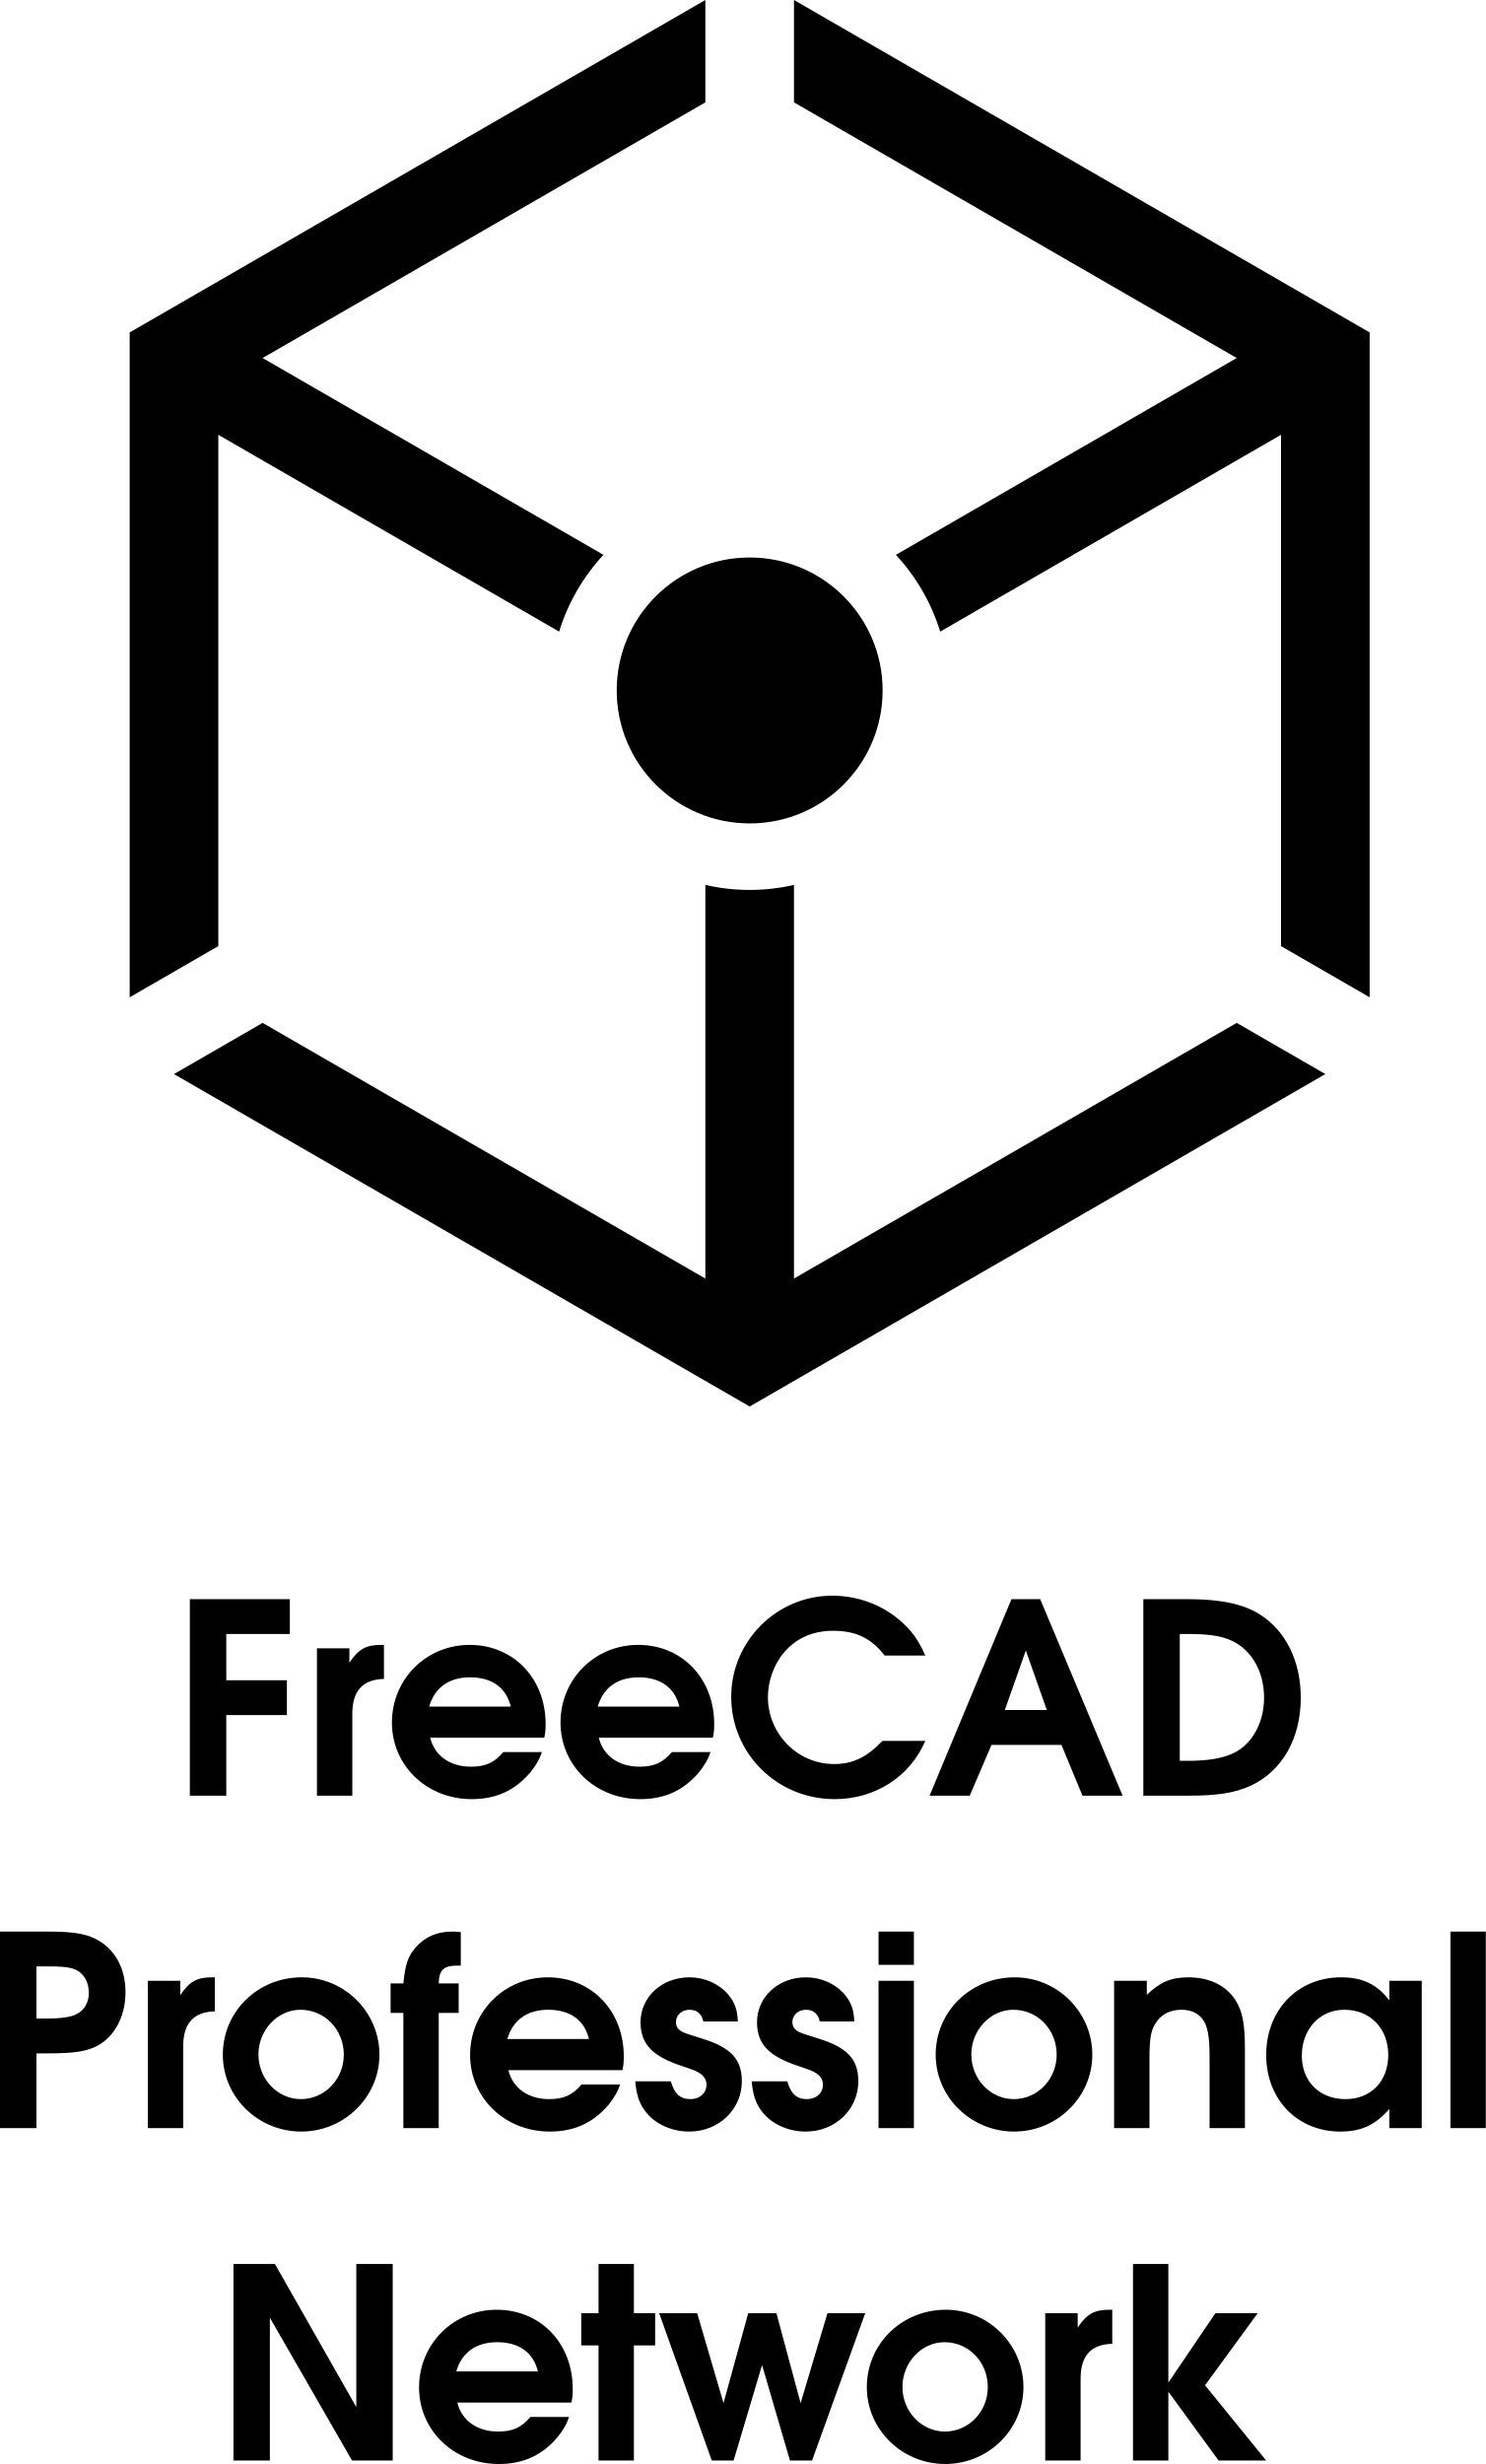
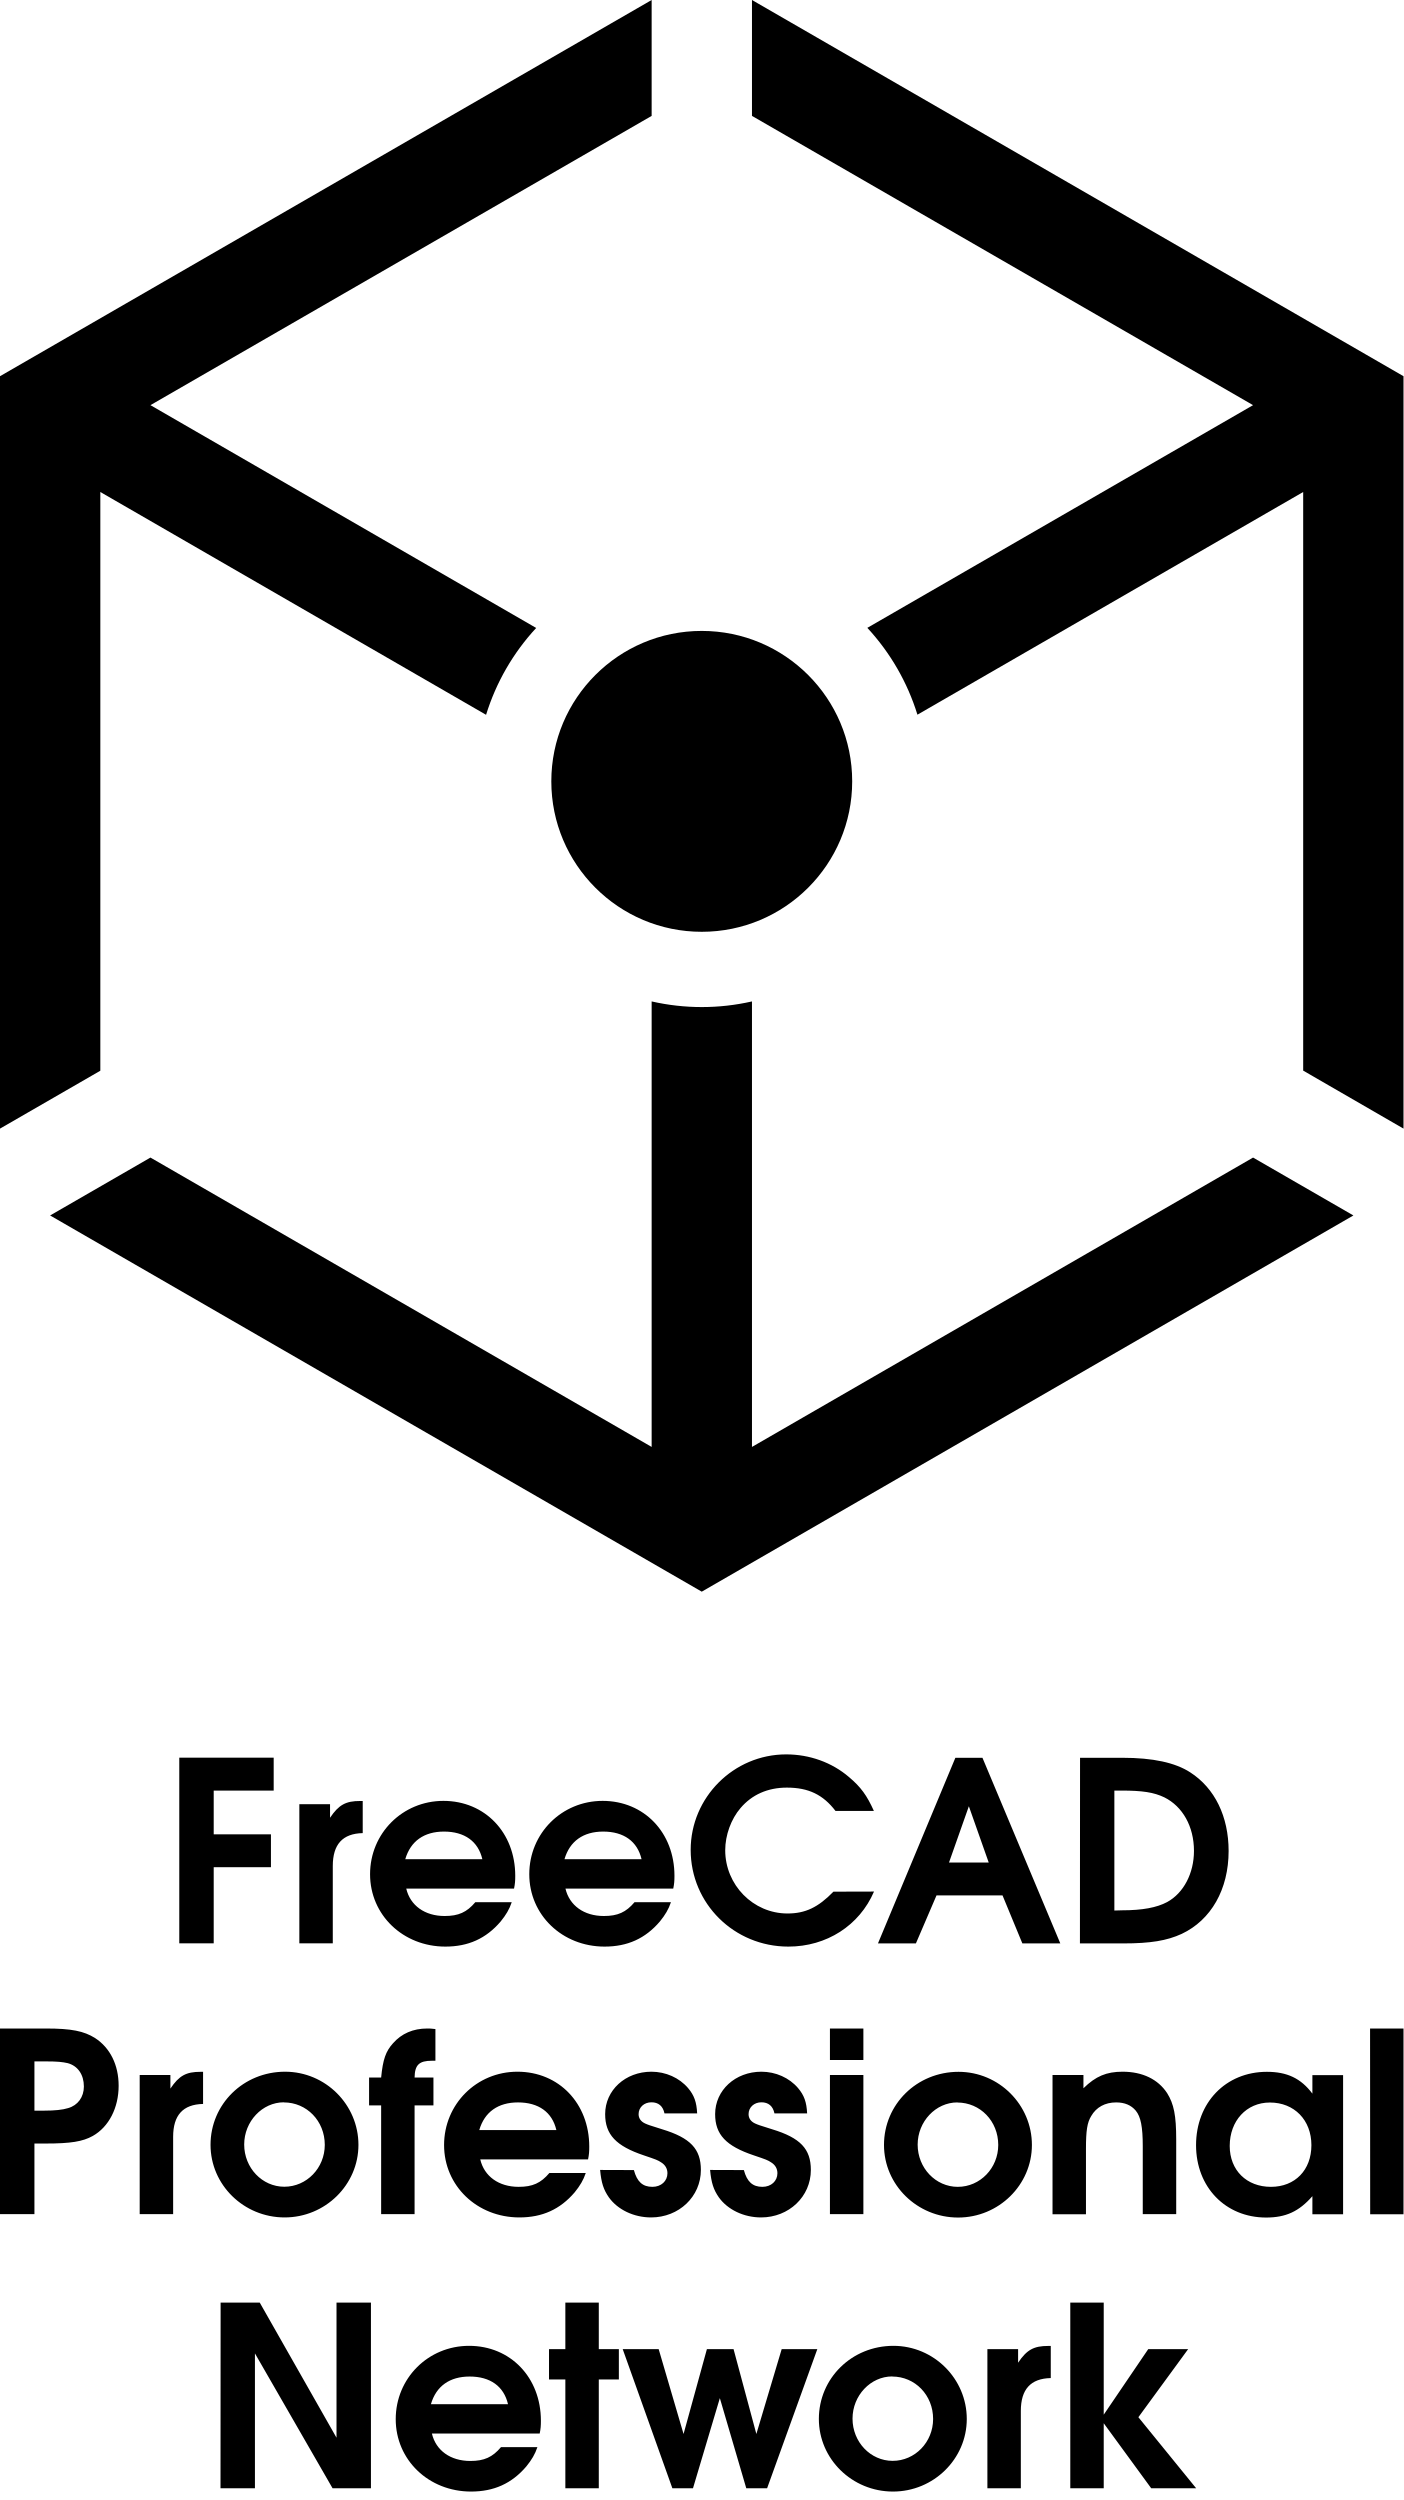
- <svg xmlns="http://www.w3.org/2000/svg" width="670.56" height="1111.8" viewBox="0 0 670.56 1111.8" version="1.1" fill="#000000" id="svg6">
-   <defs id="defs6" />
-   <circle cx="338.327" cy="311.547" r="60" id="circle1" />
-   <path d="m 318.327,0 -259.807,150 -1.5e-4,0.002 v 299.998 l 40,-23.094 1e-5,-230.717 153.812,88.803 a 90,90 0 0 1 20,-34.64 L 118.518,161.547 318.327,46.188 Z" id="path1" />
-   <path d="m 618.134,450 -4.8e-4,-299.999 -0.002,-0.001 L 358.326,6.0257621e-4 358.326,46.188 558.132,161.547 404.321,250.351 a 90,90 0 0 1 19.999,34.641 l 153.815,-88.805 -1.5e-4,230.719 z" id="path2" />
-   <path d="m 78.519,484.641 259.807,149.999 0.002,-8.7e-4 259.806,-149.999 -40,-23.094 -199.807,115.358 -8.2e-4,-177.607 a 90,90 0 0 1 -39.999,-2.9e-4 l -2e-4,177.61 -199.809,-115.36 z" id="path3" />
-   <g transform="translate(-180.8777,42.81995)" aria-label="FreeCAD&#10;Professional&#10;Network" id="g6">
-     <path d="m 266.558,767.42 h 16.44 v -36.36 h 27.36 v -15.72 h -27.36 v -20.88 h 28.68 v -15.72 h -45.12 z m 57.36,0 h 15.96 v -36.96 c 0,-10.32 4.68,-15.48 14.28,-15.72 v -15.36 h -1.2 c -6.84,0 -10.2,1.8 -14.4,8.04 v -6.48 h -14.64 z m 102.6,-26.16 c 0.48,-2.28 0.6,-3.72 0.6,-6.12 0,-20.64 -14.52,-35.76 -34.32,-35.76 -19.56,0 -35.04,15.48 -35.04,35.04 0,19.44 15.72,34.56 36,34.56 10.92,0 19.44,-3.84 26.4,-12 2.52,-3.12 4.2,-5.88 5.28,-9.24 h -17.4 c -4.08,4.8 -8.04,6.6 -14.64,6.6 -9.48,0 -16.44,-5.04 -18.36,-13.08 z m -51.96,-14.04 c 2.52,-8.64 9,-13.2 18.48,-13.2 9.84,0 16.32,4.68 18.36,13.2 z m 128.04,14.04 c 0.48,-2.28 0.6,-3.72 0.6,-6.12 0,-20.64 -14.52,-35.76 -34.32,-35.76 -19.56,0 -35.04,15.48 -35.04,35.04 0,19.44 15.72,34.56 36,34.56 10.92,0 19.44,-3.84 26.4,-12 2.52,-3.12 4.2,-5.88 5.28,-9.24 h -17.4 c -4.08,4.8 -8.04,6.6 -14.64,6.6 -9.48,0 -16.44,-5.04 -18.36,-13.08 z m -51.96,-14.04 c 2.52,-8.64 9,-13.2 18.48,-13.2 9.84,0 16.32,4.68 18.36,13.2 z m 128.52,15.48 c -7.32,7.56 -13.44,10.44 -21.96,10.44 -16.44,0 -29.76,-13.68 -29.76,-30.24 0,-7.2 2.76,-14.88 7.32,-20.16 5.4,-6.36 12.96,-9.72 22.08,-9.72 10.32,0 17.28,3.36 23.28,11.16 h 18.36 c -3.36,-7.44 -6.24,-11.4 -11.88,-16.2 -8.28,-6.96 -18.96,-10.8 -30.12,-10.8 -25.08,0 -45.6,20.52 -45.6,45.6 0,25.68 20.76,46.2 46.68,46.2 18.24,0 33.96,-10.08 40.92,-26.28 z m 21.24,24.72 h 18.12 l 9.84,-22.92 h 31.56 l 9.48,22.92 h 18.12 l -37.2,-88.68 h -12.96 z m 33.96,-38.64 9.48,-26.88 9.48,26.88 z m 62.52,38.64 h 20.64 c 13.08,0 20.88,-1.32 27.96,-4.56 14.04,-6.6 22.44,-21.24 22.44,-39.6 0,-16.44 -6.6,-30 -18.36,-37.56 -7.2,-4.68 -17.88,-6.96 -32.4,-6.96 h -20.28 z m 16.44,-15.72 v -57.24 h 3.24 c 10.2,0 15.6,0.84 20.64,3.24 8.76,4.32 14.16,13.92 14.16,25.56 0,10.68 -4.92,20.16 -12.84,24.48 -4.92,2.64 -11.76,3.96 -21.6,3.96 z" id="path4" />
-     <path d="m 180.878,917.42 h 16.44 v -33.72 h 5.28 c 12.12,0 17.76,-0.96 22.56,-3.6 7.68,-4.32 12.36,-13.44 12.36,-24 0,-9.96 -4.08,-18.12 -11.28,-22.8 -5.28,-3.36 -11.28,-4.56 -23.4,-4.56 h -21.96 z m 16.44,-49.44 v -23.52 h 5.52 c 5.4,0 7.92,0.24 10.44,0.84 4.8,1.32 7.68,5.52 7.68,11.16 0,5.04 -2.88,9 -7.56,10.32 -2.64,0.84 -6.48,1.2 -11.28,1.2 z m 50.28,49.44 h 15.96 v -36.96 c 0,-10.32 4.68,-15.48 14.28,-15.72 v -15.36 h -1.2 c -6.84,0 -10.2,1.8 -14.4,8.04 v -6.48 h -14.64 z m 69.48,-68.04 c -19.92,0 -35.64,15.48 -35.64,34.92 0,19.08 15.84,34.68 35.4,34.68 19.44,0 35.28,-15.6 35.28,-34.68 0,-19.2 -15.72,-34.92 -35.04,-34.92 z m -0.6,14.64 c 10.92,0 19.56,8.88 19.56,20.28 0,11.04 -8.64,20.04 -19.32,20.04 -10.56,0 -19.2,-9 -19.2,-20.16 0,-11.04 8.64,-20.16 18.96,-20.16 z m 46.44,53.4 h 15.96 v -51.96 h 9 v -13.32 h -9 c 0.12,-6 2.16,-8.04 8.28,-8.04 h 1.68 v -15.12 c -1.92,-0.24 -2.88,-0.24 -3.96,-0.24 -6.72,0 -12.24,2.4 -16.32,7.08 -3.48,3.84 -4.8,7.68 -5.64,16.32 h -5.76 v 13.32 h 5.76 z m 98.88,-26.16 c 0.48,-2.28 0.6,-3.72 0.6,-6.12 0,-20.64 -14.52,-35.76 -34.32,-35.76 -19.56,0 -35.04,15.48 -35.04,35.04 0,19.44 15.72,34.56 36,34.56 10.92,0 19.44,-3.84 26.4,-12 2.52,-3.12 4.2,-5.88 5.28,-9.24 h -17.4 c -4.08,4.8 -8.04,6.6 -14.64,6.6 -9.48,0 -16.44,-5.04 -18.36,-13.08 z m -51.96,-14.04 c 2.52,-8.64 9,-13.2 18.48,-13.2 9.84,0 16.32,4.68 18.36,13.2 z m 57.72,19.08 c 0.6,6.24 1.68,9.48 4.2,13.08 4.2,5.88 11.88,9.6 20.16,9.6 13.32,0 23.76,-9.96 23.76,-22.68 0,-10.08 -5.04,-15.36 -18.48,-19.44 -6.48,-2.04 -6.48,-2.04 -8.16,-2.76 -2.04,-0.96 -3.12,-2.52 -3.12,-4.44 0,-3.24 2.64,-5.64 6.12,-5.64 3.36,0 5.52,1.8 6.24,5.28 h 15.6 c -0.24,-5.4 -1.44,-8.64 -4.32,-12.12 -4.2,-4.92 -10.68,-7.8 -17.52,-7.8 -12.48,0 -22.08,8.88 -22.08,20.28 0,9.72 5.16,15.24 18.48,19.68 6,2.04 6.6,2.28 8.28,3.36 1.92,1.2 3,3 3,5.16 0,3.72 -3,6.48 -7.2,6.48 -4.68,0 -7.32,-2.4 -8.88,-8.04 z m 52.56,0 c 0.6,6.24 1.68,9.48 4.2,13.08 4.2,5.88 11.88,9.6 20.16,9.6 13.32,0 23.76,-9.96 23.76,-22.68 0,-10.08 -5.04,-15.36 -18.48,-19.44 -6.48,-2.04 -6.48,-2.04 -8.16,-2.76 -2.04,-0.96 -3.12,-2.52 -3.12,-4.44 0,-3.24 2.64,-5.64 6.12,-5.64 3.36,0 5.52,1.8 6.24,5.28 h 15.6 c -0.24,-5.4 -1.44,-8.64 -4.32,-12.12 -4.2,-4.92 -10.68,-7.8 -17.52,-7.8 -12.48,0 -22.08,8.88 -22.08,20.28 0,9.72 5.16,15.24 18.48,19.68 6,2.04 6.6,2.28 8.28,3.36 1.92,1.2 3,3 3,5.16 0,3.72 -3,6.48 -7.2,6.48 -4.68,0 -7.32,-2.4 -8.88,-8.04 z m 57.24,21.12 h 15.96 v -66.48 h -15.96 z m 0,-73.68 h 15.96 v -15 h -15.96 z m 61.44,5.64 c -19.92,0 -35.64,15.48 -35.64,34.92 0,19.08 15.84,34.68 35.4,34.68 19.44,0 35.28,-15.6 35.28,-34.68 0,-19.2 -15.72,-34.92 -35.04,-34.92 z m -0.6,14.64 c 10.92,0 19.56,8.88 19.56,20.28 0,11.04 -8.64,20.04 -19.32,20.04 -10.56,0 -19.2,-9 -19.2,-20.16 0,-11.04 8.64,-20.16 18.96,-20.16 z m 45.48,53.4 h 15.96 v -31.32 c 0,-8.64 0.6,-12.48 2.52,-15.6 2.4,-4.2 6.6,-6.48 11.88,-6.48 4.08,0 7.2,1.32 9.36,3.96 2.4,2.88 3.36,7.8 3.36,16.92 v 32.52 h 15.96 v -35.64 c 0,-11.52 -1.08,-17.04 -4.32,-22.2 -4.32,-6.6 -11.76,-10.2 -21.24,-10.2 -7.68,0 -12.84,2.16 -18.72,7.92 v -6.36 h -14.76 z m 138.84,-66.48 h -14.64 v 8.88 c -5.52,-7.32 -12.12,-10.44 -21.72,-10.44 -19.68,0 -33.84,14.76 -33.84,35.04 0,20.04 14.04,34.56 33.48,34.56 9.36,0 15.72,-2.88 22.08,-10.2 v 8.64 h 14.64 z m -34.92,13.08 c 11.64,0 19.8,8.4 19.8,20.4 0,11.88 -7.8,19.92 -19.32,19.92 -11.64,0 -19.68,-7.92 -19.68,-19.56 0,-12 8.04,-20.76 19.2,-20.76 z m 47.88,53.4 h 15.96 v -88.68 h -15.96 z" id="path5" />
-     <path d="m 286.238,1067.42 h 16.44 v -64.44 l 37.08,64.44 h 18.36 v -88.68 h -16.44 v 64.56 l -36.72,-64.56 h -18.72 z m 152.52,-26.16 c 0.48,-2.28 0.6,-3.72 0.6,-6.12 0,-20.64 -14.52,-35.76 -34.32,-35.76 -19.56,0 -35.04,15.48 -35.04,35.04 0,19.44 15.72,34.56 36,34.56 10.92,0 19.44,-3.84 26.4,-12 2.52,-3.12 4.2,-5.88 5.28,-9.24 h -17.4 c -4.08,4.8 -8.04,6.6 -14.64,6.6 -9.48,0 -16.44,-5.04 -18.36,-13.08 z m -51.96,-14.04 c 2.52,-8.64 9,-13.2 18.48,-13.2 9.84,0 16.32,4.68 18.36,13.2 z m 64.2,40.2 h 15.96 v -51.96 h 9.6 v -14.52 h -9.6 v -22.2 h -15.96 v 22.2 h -7.8 v 14.52 h 7.8 z m 51.12,0 h 9.84 l 12.84,-43.08 12.6,43.08 h 9.96 l 24,-66.48 h -17.04 l -12.12,40.56 -10.92,-40.56 h -12.72 l -11.16,40.56 -11.88,-40.56 h -17.16 z m 105.6,-68.04 c -19.92,0 -35.64,15.48 -35.64,34.92 0,19.08 15.84,34.68 35.4,34.68 19.44,0 35.28,-15.6 35.28,-34.68 0,-19.2 -15.72,-34.92 -35.04,-34.92 z m -0.6,14.64 c 10.92,0 19.56,8.88 19.56,20.28 0,11.04 -8.64,20.04 -19.32,20.04 -10.56,0 -19.2,-9 -19.2,-20.16 0,-11.04 8.64,-20.16 18.96,-20.16 z m 45.48,53.4 h 15.96 v -36.96 c 0,-10.32 4.68,-15.48 14.28,-15.72 v -15.36 h -1.2 c -6.84,0 -10.2,1.8 -14.4,8.04 v -6.48 h -14.64 z m 39.6,0 h 15.96 v -31.08 l 22.68,31.08 h 21.48 l -27.6,-33.96 23.76,-32.52 h -19.08 l -21.24,31.32 v -53.52 h -15.96 z" id="path6" />
-   </g>
+ <svg xmlns="http://www.w3.org/2000/svg" height="15rem" viewBox="0 0 128 228" fill="#000000">
+   <circle cx="64" cy="71.26" r="13.72" style="stroke-width:1" />
+   <path d="M 59.43,0 0,34.31 v 0 68.62 L 9.15,97.65 V 44.87 L 44.33,65.19 a 20.59,20.59 0 0 1 4.57,-7.92 l -35.18,-20.32 45.71,-26.38 z" style="stroke-width:1" />
+   <path d="m 128,102.93 v -68.62 0 L 68.58,0 V 10.57 L 114.28,36.95 79.1,57.26 a 20.59,20.59 0 0 1 4.57,7.92 L 118.85,44.87 v 52.77 z" style="stroke-width:1" />
+   <path d="m 4.57,110.85 59.43,34.31 v 0 L 123.43,110.85 114.28,105.57 68.58,131.96 V 91.33 a 20.59,20.59 0 0 1 -9.15,0 v 40.63 l -45.71,-26.39 z" style="stroke-width:1" />
+   <path d="m 16.35,177.23 h 3.14 v -6.94 h 5.22 v -3 h -5.22 v -3.99 h 5.47 v -3 h -8.61 z m 10.95,0 h 3.05 v -7.05 c 0,-1.97 0.89,-2.96 2.73,-3 v -2.93 h -0.23 c -1.31,0 -1.95,0.34 -2.75,1.53 v -1.24 h -2.8 z m 19.58,-4.99 c 0.09,-0.43 0.11,-0.71 0.11,-1.17 0,-3.94 -2.77,-6.83 -6.55,-6.83 -3.73,0 -6.69,2.96 -6.69,6.69 0,3.71 3,6.6 6.87,6.6 2.08,0 3.71,-0.73 5.04,-2.29 0.48,-0.59 0.8,-1.12 1.01,-1.76 h -3.32 c -0.78,0.92 -1.53,1.26 -2.8,1.26 -1.81,0 -3.14,-0.96 -3.5,-2.5 z m -9.92,-2.68 c 0.48,-1.65 1.72,-2.52 3.53,-2.52 1.88,0 3.12,0.89 3.5,2.52 z m 24.44,2.68 c 0.09,-0.43 0.11,-0.71 0.11,-1.17 0,-3.94 -2.77,-6.83 -6.55,-6.83 -3.73,0 -6.69,2.96 -6.69,6.69 0,3.71 3,6.6 6.87,6.6 2.08,0 3.71,-0.73 5.04,-2.29 0.48,-0.59 0.8,-1.12 1.01,-1.76 h -3.32 c -0.78,0.92 -1.53,1.26 -2.8,1.26 -1.81,0 -3.14,-0.96 -3.5,-2.5 z m -9.92,-2.68 c 0.48,-1.65 1.72,-2.52 3.53,-2.52 1.88,0 3.12,0.89 3.5,2.52 z m 24.53,2.96 c -1.4,1.44 -2.57,1.99 -4.19,1.99 -3.14,0 -5.68,-2.61 -5.68,-5.77 0,-1.37 0.53,-2.84 1.4,-3.85 1.03,-1.21 2.47,-1.86 4.22,-1.86 1.97,0 3.3,0.64 4.44,2.13 h 3.5 c -0.64,-1.42 -1.19,-2.18 -2.27,-3.09 C 75.87,160.73 73.83,160 71.7,160 c -4.79,0 -8.71,3.92 -8.71,8.71 0,4.9 3.96,8.82 8.91,8.82 3.48,0 6.48,-1.92 7.81,-5.02 z m 4.06,4.72 h 3.46 l 1.88,-4.38 h 6.02 l 1.81,4.38 h 3.46 l -7.1,-16.93 h -2.47 z m 6.48,-7.38 1.81,-5.13 1.81,5.13 z m 11.94,7.38 h 3.94 c 2.5,0 3.99,-0.25 5.34,-0.87 2.68,-1.26 4.28,-4.06 4.28,-7.56 0,-3.14 -1.26,-5.73 -3.5,-7.17 -1.37,-0.89 -3.41,-1.33 -6.18,-1.33 h -3.87 z m 3.14,-3 V 163.3 h 0.62 c 1.95,0 2.98,0.16 3.94,0.62 1.67,0.83 2.7,2.66 2.7,4.88 0,2.04 -0.94,3.85 -2.45,4.67 -0.94,0.5 -2.24,0.75 -4.12,0.75 z" style="stroke-width:19.114" />
+   <path d="m 0,201.93 h 3.14 v -6.44 h 1.01 c 2.31,0 3.39,-0.18 4.31,-0.69 1.47,-0.83 2.36,-2.57 2.36,-4.58 0,-1.9 -0.78,-3.46 -2.15,-4.35 C 7.65,185.23 6.51,185 4.19,185 H 0 Z m 3.14,-9.44 v -4.49 h 1.05 c 1.03,0 1.51,0.05 1.99,0.16 0.92,0.25 1.47,1.05 1.47,2.13 0,0.96 -0.55,1.72 -1.44,1.97 -0.5,0.16 -1.24,0.23 -2.15,0.23 z m 9.6,9.44 h 3.05 v -7.05 c 0,-1.97 0.89,-2.96 2.73,-3 v -2.93 h -0.23 c -1.31,0 -1.95,0.34 -2.75,1.53 v -1.24 h -2.8 z m 13.26,-12.99 c -3.8,0 -6.8,2.96 -6.8,6.67 0,3.64 3.02,6.62 6.76,6.62 3.71,0 6.73,-2.98 6.73,-6.62 0,-3.66 -3,-6.67 -6.69,-6.67 z m -0.11,2.8 c 2.08,0 3.73,1.69 3.73,3.87 0,2.11 -1.65,3.82 -3.69,3.82 -2.02,0 -3.66,-1.72 -3.66,-3.85 0,-2.11 1.65,-3.85 3.62,-3.85 z m 8.87,10.19 h 3.05 v -9.92 h 1.72 v -2.54 h -1.72 c 0.02,-1.15 0.41,-1.53 1.58,-1.53 h 0.32 v -2.89 c -0.37,-0.05 -0.55,-0.05 -0.75,-0.05 -1.28,0 -2.34,0.46 -3.12,1.35 -0.66,0.73 -0.92,1.47 -1.08,3.12 h -1.1 v 2.54 h 1.1 z m 18.87,-4.99 c 0.09,-0.43 0.11,-0.71 0.11,-1.17 0,-3.94 -2.77,-6.83 -6.55,-6.83 -3.73,0 -6.69,2.96 -6.69,6.69 0,3.71 3,6.6 6.87,6.6 2.08,0 3.71,-0.73 5.04,-2.29 0.48,-0.59 0.8,-1.12 1.01,-1.76 H 50.1 c -0.78,0.92 -1.53,1.26 -2.8,1.26 -1.81,0 -3.14,-0.96 -3.5,-2.5 z m -9.92,-2.68 c 0.48,-1.65 1.72,-2.52 3.53,-2.52 1.88,0 3.12,0.89 3.5,2.52 z m 11.02,3.64 c 0.11,1.19 0.32,1.81 0.8,2.5 0.8,1.12 2.27,1.83 3.85,1.83 2.54,0 4.54,-1.9 4.54,-4.33 0,-1.92 -0.96,-2.93 -3.53,-3.71 -1.24,-0.39 -1.24,-0.39 -1.56,-0.53 -0.39,-0.18 -0.59,-0.48 -0.59,-0.85 0,-0.62 0.5,-1.08 1.17,-1.08 0.64,0 1.05,0.34 1.19,1.01 h 2.98 c -0.05,-1.03 -0.27,-1.65 -0.83,-2.31 -0.8,-0.94 -2.04,-1.49 -3.34,-1.49 -2.38,0 -4.22,1.69 -4.22,3.87 0,1.86 0.99,2.91 3.53,3.76 1.15,0.39 1.26,0.43 1.58,0.64 0.37,0.23 0.57,0.57 0.57,0.99 0,0.71 -0.57,1.24 -1.37,1.24 -0.89,0 -1.4,-0.46 -1.69,-1.53 z m 10.03,0 c 0.11,1.19 0.32,1.81 0.8,2.5 0.8,1.12 2.27,1.83 3.85,1.83 2.54,0 4.54,-1.9 4.54,-4.33 0,-1.92 -0.96,-2.93 -3.53,-3.71 -1.24,-0.39 -1.24,-0.39 -1.56,-0.53 -0.39,-0.18 -0.59,-0.48 -0.59,-0.85 0,-0.62 0.5,-1.08 1.17,-1.08 0.64,0 1.05,0.34 1.19,1.01 h 2.98 c -0.05,-1.03 -0.27,-1.65 -0.83,-2.31 -0.8,-0.94 -2.04,-1.49 -3.34,-1.49 -2.38,0 -4.22,1.69 -4.22,3.87 0,1.86 0.99,2.91 3.53,3.76 1.15,0.39 1.26,0.43 1.58,0.64 0.37,0.23 0.57,0.57 0.57,0.99 0,0.71 -0.57,1.24 -1.37,1.24 -0.89,0 -1.4,-0.46 -1.69,-1.53 z m 10.93,4.03 h 3.05 v -12.69 h -3.05 z m 0,-14.06 h 3.05 V 185 h -3.05 z m 11.73,1.08 c -3.8,0 -6.8,2.96 -6.8,6.67 0,3.64 3.02,6.62 6.76,6.62 3.71,0 6.73,-2.98 6.73,-6.62 0,-3.66 -3,-6.67 -6.69,-6.67 z m -0.11,2.8 c 2.08,0 3.73,1.69 3.73,3.87 0,2.11 -1.65,3.82 -3.69,3.82 -2.02,0 -3.66,-1.72 -3.66,-3.85 0,-2.11 1.65,-3.85 3.62,-3.85 z m 8.68,10.19 h 3.05 v -5.98 c 0,-1.65 0.11,-2.38 0.48,-2.98 0.46,-0.8 1.26,-1.24 2.27,-1.24 0.78,0 1.37,0.25 1.79,0.75 0.46,0.55 0.64,1.49 0.64,3.23 v 6.21 h 3.05 v -6.8 c 0,-2.2 -0.21,-3.25 -0.83,-4.24 -0.83,-1.26 -2.24,-1.95 -4.06,-1.95 -1.47,0 -2.45,0.41 -3.57,1.51 v -1.21 h -2.82 z m 26.5,-12.69 h -2.8 v 1.69 c -1.05,-1.4 -2.31,-1.99 -4.15,-1.99 -3.76,0 -6.46,2.82 -6.46,6.69 0,3.82 2.68,6.6 6.39,6.6 1.79,0 3,-0.55 4.22,-1.95 v 1.65 h 2.8 z m -6.67,2.5 c 2.22,0 3.78,1.6 3.78,3.89 0,2.27 -1.49,3.8 -3.69,3.8 -2.22,0 -3.76,-1.51 -3.76,-3.73 0,-2.29 1.53,-3.96 3.66,-3.96 z m 9.14,10.19 H 128 V 185 h -3.05 z" style="stroke-width:19.114" />
+   <path d="m 20.11,226.93 h 3.14 v -12.3 l 7.08,12.3 h 3.5 V 210 h -3.14 v 12.32 L 23.69,210 h -3.57 z m 29.11,-4.99 c 0.09,-0.43 0.11,-0.71 0.11,-1.17 0,-3.94 -2.77,-6.83 -6.55,-6.83 -3.73,0 -6.69,2.96 -6.69,6.69 0,3.71 3,6.6 6.87,6.6 2.08,0 3.71,-0.73 5.04,-2.29 0.48,-0.59 0.8,-1.12 1.01,-1.76 h -3.32 c -0.78,0.92 -1.53,1.26 -2.8,1.26 -1.81,0 -3.14,-0.96 -3.5,-2.5 z m -9.92,-2.68 c 0.48,-1.65 1.72,-2.52 3.53,-2.52 1.88,0 3.12,0.89 3.5,2.52 z m 12.26,7.67 h 3.05 v -9.92 h 1.83 v -2.77 H 54.61 V 210 h -3.05 v 4.24 h -1.49 v 2.77 h 1.49 z m 9.76,0 h 1.88 l 2.45,-8.22 2.41,8.22 h 1.9 l 4.58,-12.69 h -3.25 l -2.31,7.74 -2.08,-7.74 h -2.43 l -2.13,7.74 -2.27,-7.74 h -3.28 z m 20.16,-12.99 c -3.8,0 -6.8,2.96 -6.8,6.67 0,3.64 3.02,6.62 6.76,6.62 3.71,0 6.73,-2.98 6.73,-6.62 0,-3.66 -3,-6.67 -6.69,-6.67 z m -0.11,2.8 c 2.08,0 3.73,1.69 3.73,3.87 0,2.11 -1.65,3.82 -3.69,3.82 -2.02,0 -3.66,-1.72 -3.66,-3.85 0,-2.11 1.65,-3.85 3.62,-3.85 z m 8.68,10.19 h 3.05 v -7.05 c 0,-1.97 0.89,-2.96 2.73,-3 v -2.93 h -0.23 c -1.31,0 -1.95,0.34 -2.75,1.53 v -1.24 h -2.8 z m 7.56,0 h 3.05 v -5.93 l 4.33,5.93 h 4.1 l -5.27,-6.48 4.54,-6.21 h -3.64 l -4.06,5.98 v -10.22 h -3.05 z" style="stroke-width:19.114" />
</svg>
